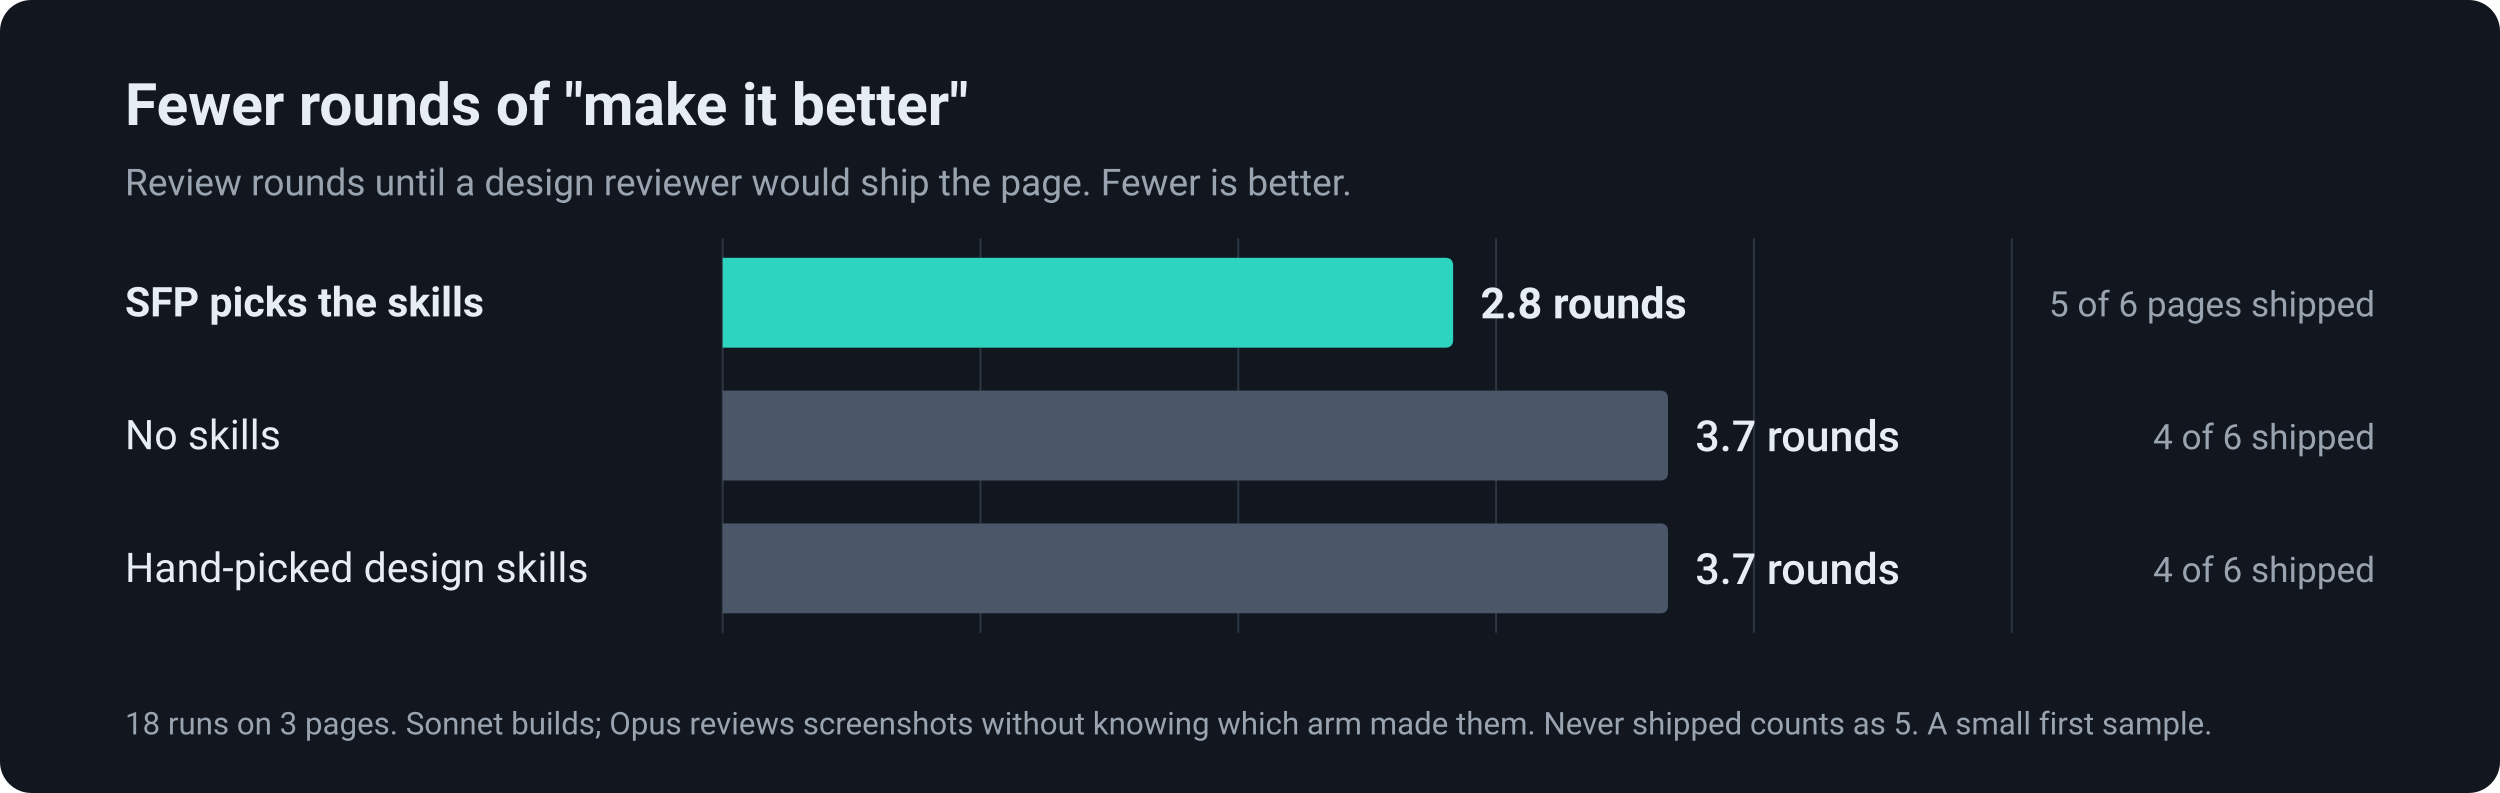
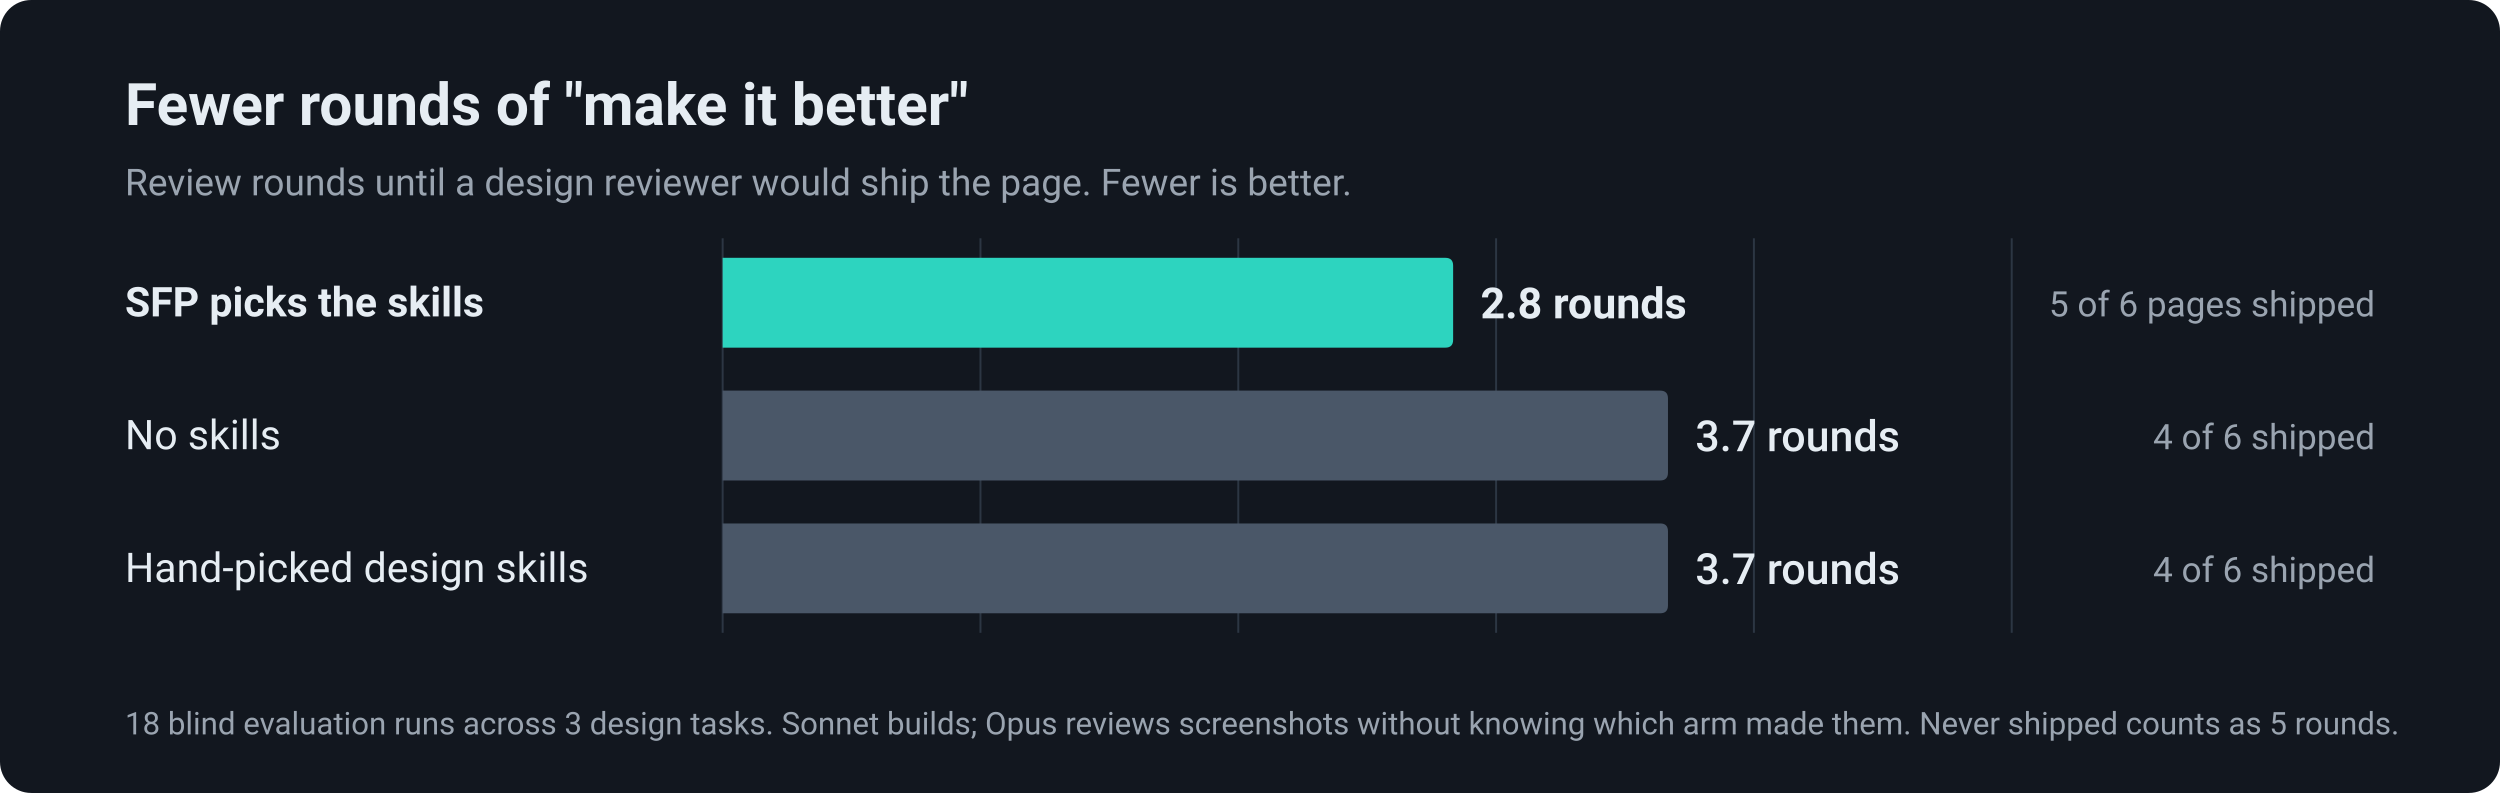
<svg xmlns="http://www.w3.org/2000/svg" width="1280" height="406" viewBox="0 0 1280 406" role="img" aria-labelledby="t d">
  <rect width="1280" height="406" rx="16" fill="#12171f" />
  <text x="64" y="64" font-family="ui-sans-serif, system-ui, -apple-system, 'Segoe UI', Roboto, 'Helvetica Neue', Arial, sans-serif" font-size="30" font-weight="600" fill="#e6edf3" text-anchor="start">Fewer rounds of "make it better"</text>
  <text x="64" y="100" font-family="ui-sans-serif, system-ui, -apple-system, 'Segoe UI', Roboto, 'Helvetica Neue', Arial, sans-serif" font-size="19" font-weight="400" fill="#9aa4b0" text-anchor="start">Review rounds until a design reviewer would ship the page. Fewer is better.</text>
  <line x1="370.0" y1="122" x2="370.0" y2="324" stroke="#2c3643" stroke-width="1" />
  <line x1="502.0" y1="122" x2="502.0" y2="324" stroke="#2c3643" stroke-width="1" />
  <line x1="634.0" y1="122" x2="634.0" y2="324" stroke="#2c3643" stroke-width="1" />
  <line x1="766.0" y1="122" x2="766.0" y2="324" stroke="#2c3643" stroke-width="1" />
  <line x1="898.0" y1="122" x2="898.0" y2="324" stroke="#2c3643" stroke-width="1" />
  <line x1="1030.0" y1="122" x2="1030.0" y2="324" stroke="#2c3643" stroke-width="1" />
  <text x="64" y="162.0" font-family="ui-sans-serif, system-ui, -apple-system, 'Segoe UI', Roboto, 'Helvetica Neue', Arial, sans-serif" font-size="21" font-weight="600" fill="#e6edf3" text-anchor="start">SFP picks the skills</text>
  <path d="M370.0 132.0 H740.0 Q744.0 132.0 744.0 136.0 V174.0 Q744.0 178.0 740.0 178.0 H370.0 Z" fill="#2dd4bf" />
  <text x="758.0" y="163.0" font-family="ui-sans-serif, system-ui, -apple-system, 'Segoe UI', Roboto, 'Helvetica Neue', Arial, sans-serif" font-size="22" font-weight="700" fill="#e6edf3" text-anchor="start">2.8 rounds</text>
  <text x="1216" y="162.0" font-family="ui-sans-serif, system-ui, -apple-system, 'Segoe UI', Roboto, 'Helvetica Neue', Arial, sans-serif" font-size="18" font-weight="400" fill="#9aa4b0" text-anchor="end">5 of 6 pages shipped</text>
  <text x="64" y="230.0" font-family="ui-sans-serif, system-ui, -apple-system, 'Segoe UI', Roboto, 'Helvetica Neue', Arial, sans-serif" font-size="21" font-weight="400" fill="#e6edf3" text-anchor="start">No skills</text>
  <path d="M370.0 200.0 H850.0 Q854.0 200.0 854.0 204.0 V242.0 Q854.0 246.0 850.0 246.0 H370.0 Z" fill="#4a5768" />
  <text x="868.0" y="231.0" font-family="ui-sans-serif, system-ui, -apple-system, 'Segoe UI', Roboto, 'Helvetica Neue', Arial, sans-serif" font-size="22" font-weight="500" fill="#e6edf3" text-anchor="start">3.7 rounds</text>
  <text x="1216" y="230.0" font-family="ui-sans-serif, system-ui, -apple-system, 'Segoe UI', Roboto, 'Helvetica Neue', Arial, sans-serif" font-size="18" font-weight="400" fill="#9aa4b0" text-anchor="end">4 of 6 shipped</text>
  <text x="64" y="298.0" font-family="ui-sans-serif, system-ui, -apple-system, 'Segoe UI', Roboto, 'Helvetica Neue', Arial, sans-serif" font-size="21" font-weight="400" fill="#e6edf3" text-anchor="start">Hand-picked design skills</text>
  <path d="M370.0 268.0 H850.0 Q854.0 268.0 854.0 272.0 V310.0 Q854.0 314.0 850.0 314.0 H370.0 Z" fill="#4a5768" />
  <text x="868.0" y="299.0" font-family="ui-sans-serif, system-ui, -apple-system, 'Segoe UI', Roboto, 'Helvetica Neue', Arial, sans-serif" font-size="22" font-weight="500" fill="#e6edf3" text-anchor="start">3.7 rounds</text>
  <text x="1216" y="298.0" font-family="ui-sans-serif, system-ui, -apple-system, 'Segoe UI', Roboto, 'Helvetica Neue', Arial, sans-serif" font-size="18" font-weight="400" fill="#9aa4b0" text-anchor="end">4 of 6 shipped</text>
-   <text x="64" y="376" font-family="ui-sans-serif, system-ui, -apple-system, 'Segoe UI', Roboto, 'Helvetica Neue', Arial, sans-serif" font-size="16" font-weight="400" fill="#9aa4b0" text-anchor="start">18 runs on 3 pages. Sonnet builds; Opus reviews screenshots without knowing which arm made them. Never shipped counts as 5. A small first sample.</text>
+   <text x="64" y="376" font-family="ui-sans-serif, system-ui, -apple-system, 'Segoe UI', Roboto, 'Helvetica Neue', Arial, sans-serif" font-size="16" font-weight="400" fill="#9aa4b0" text-anchor="start">18 blind evaluation runs across 3 design tasks. Sonnet builds; Opus reviews screenshots without knowing which arm made them. Never shipped counts as 5 rounds.</text>
</svg>
